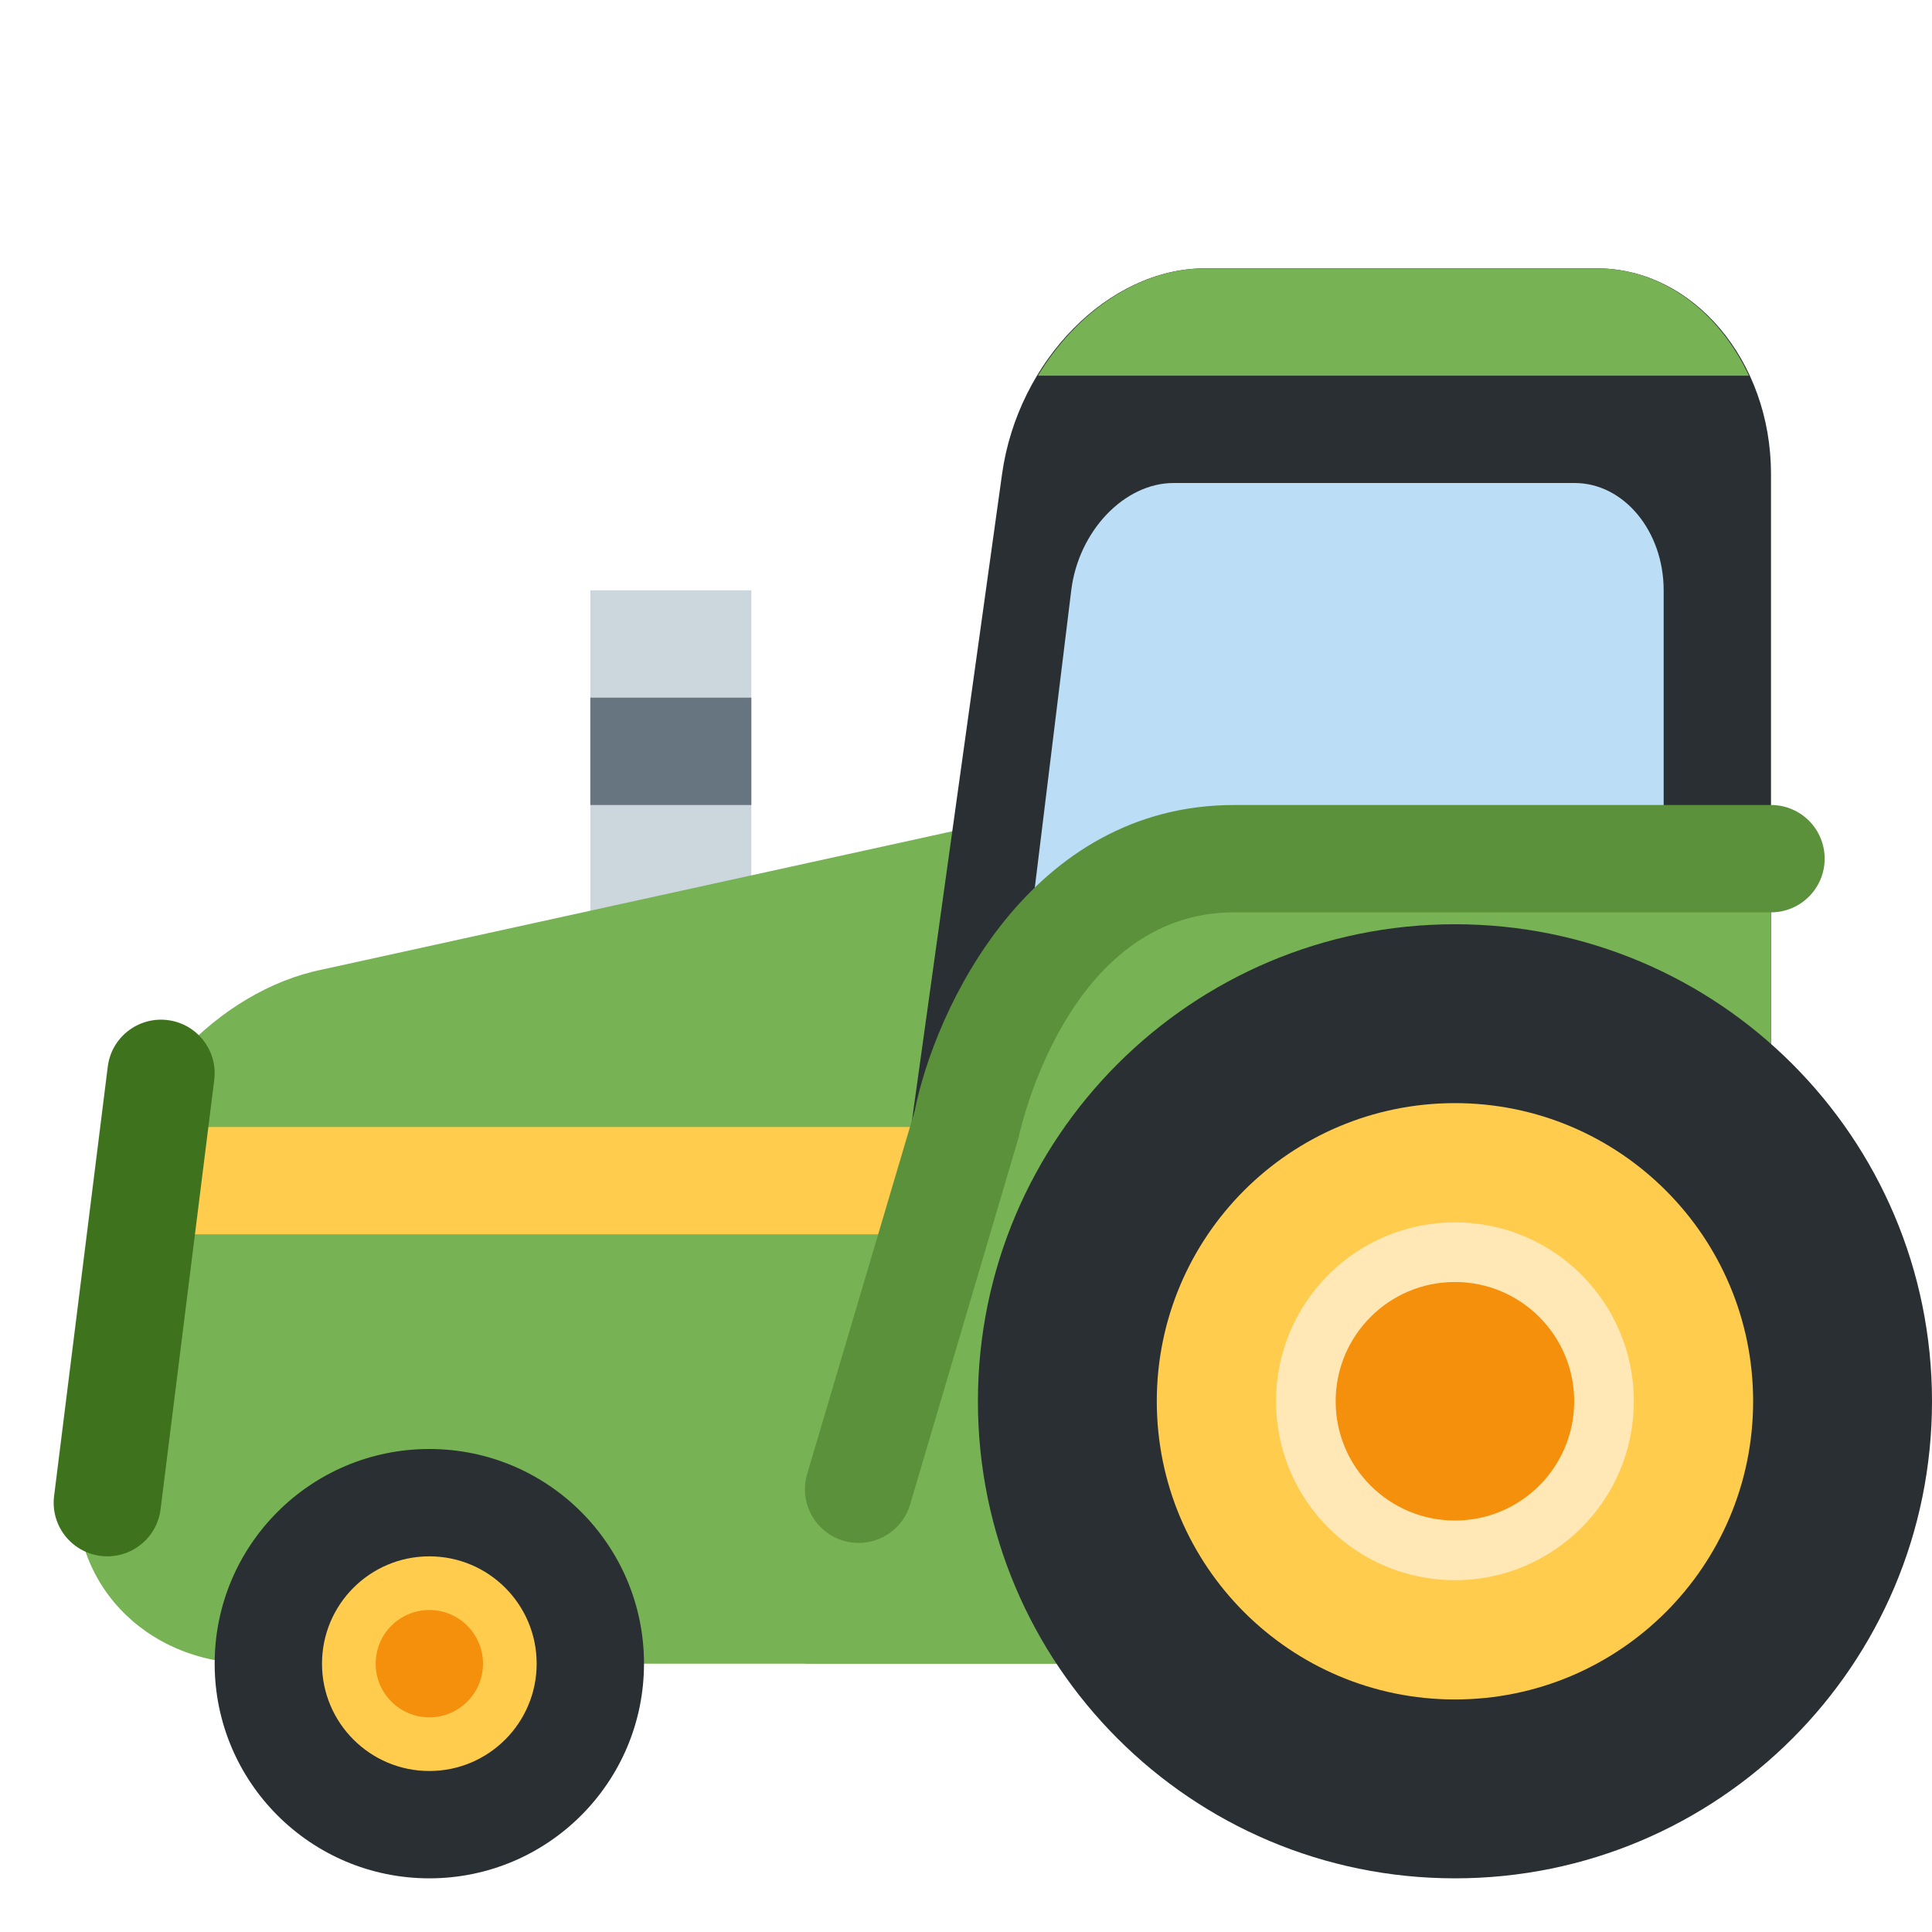
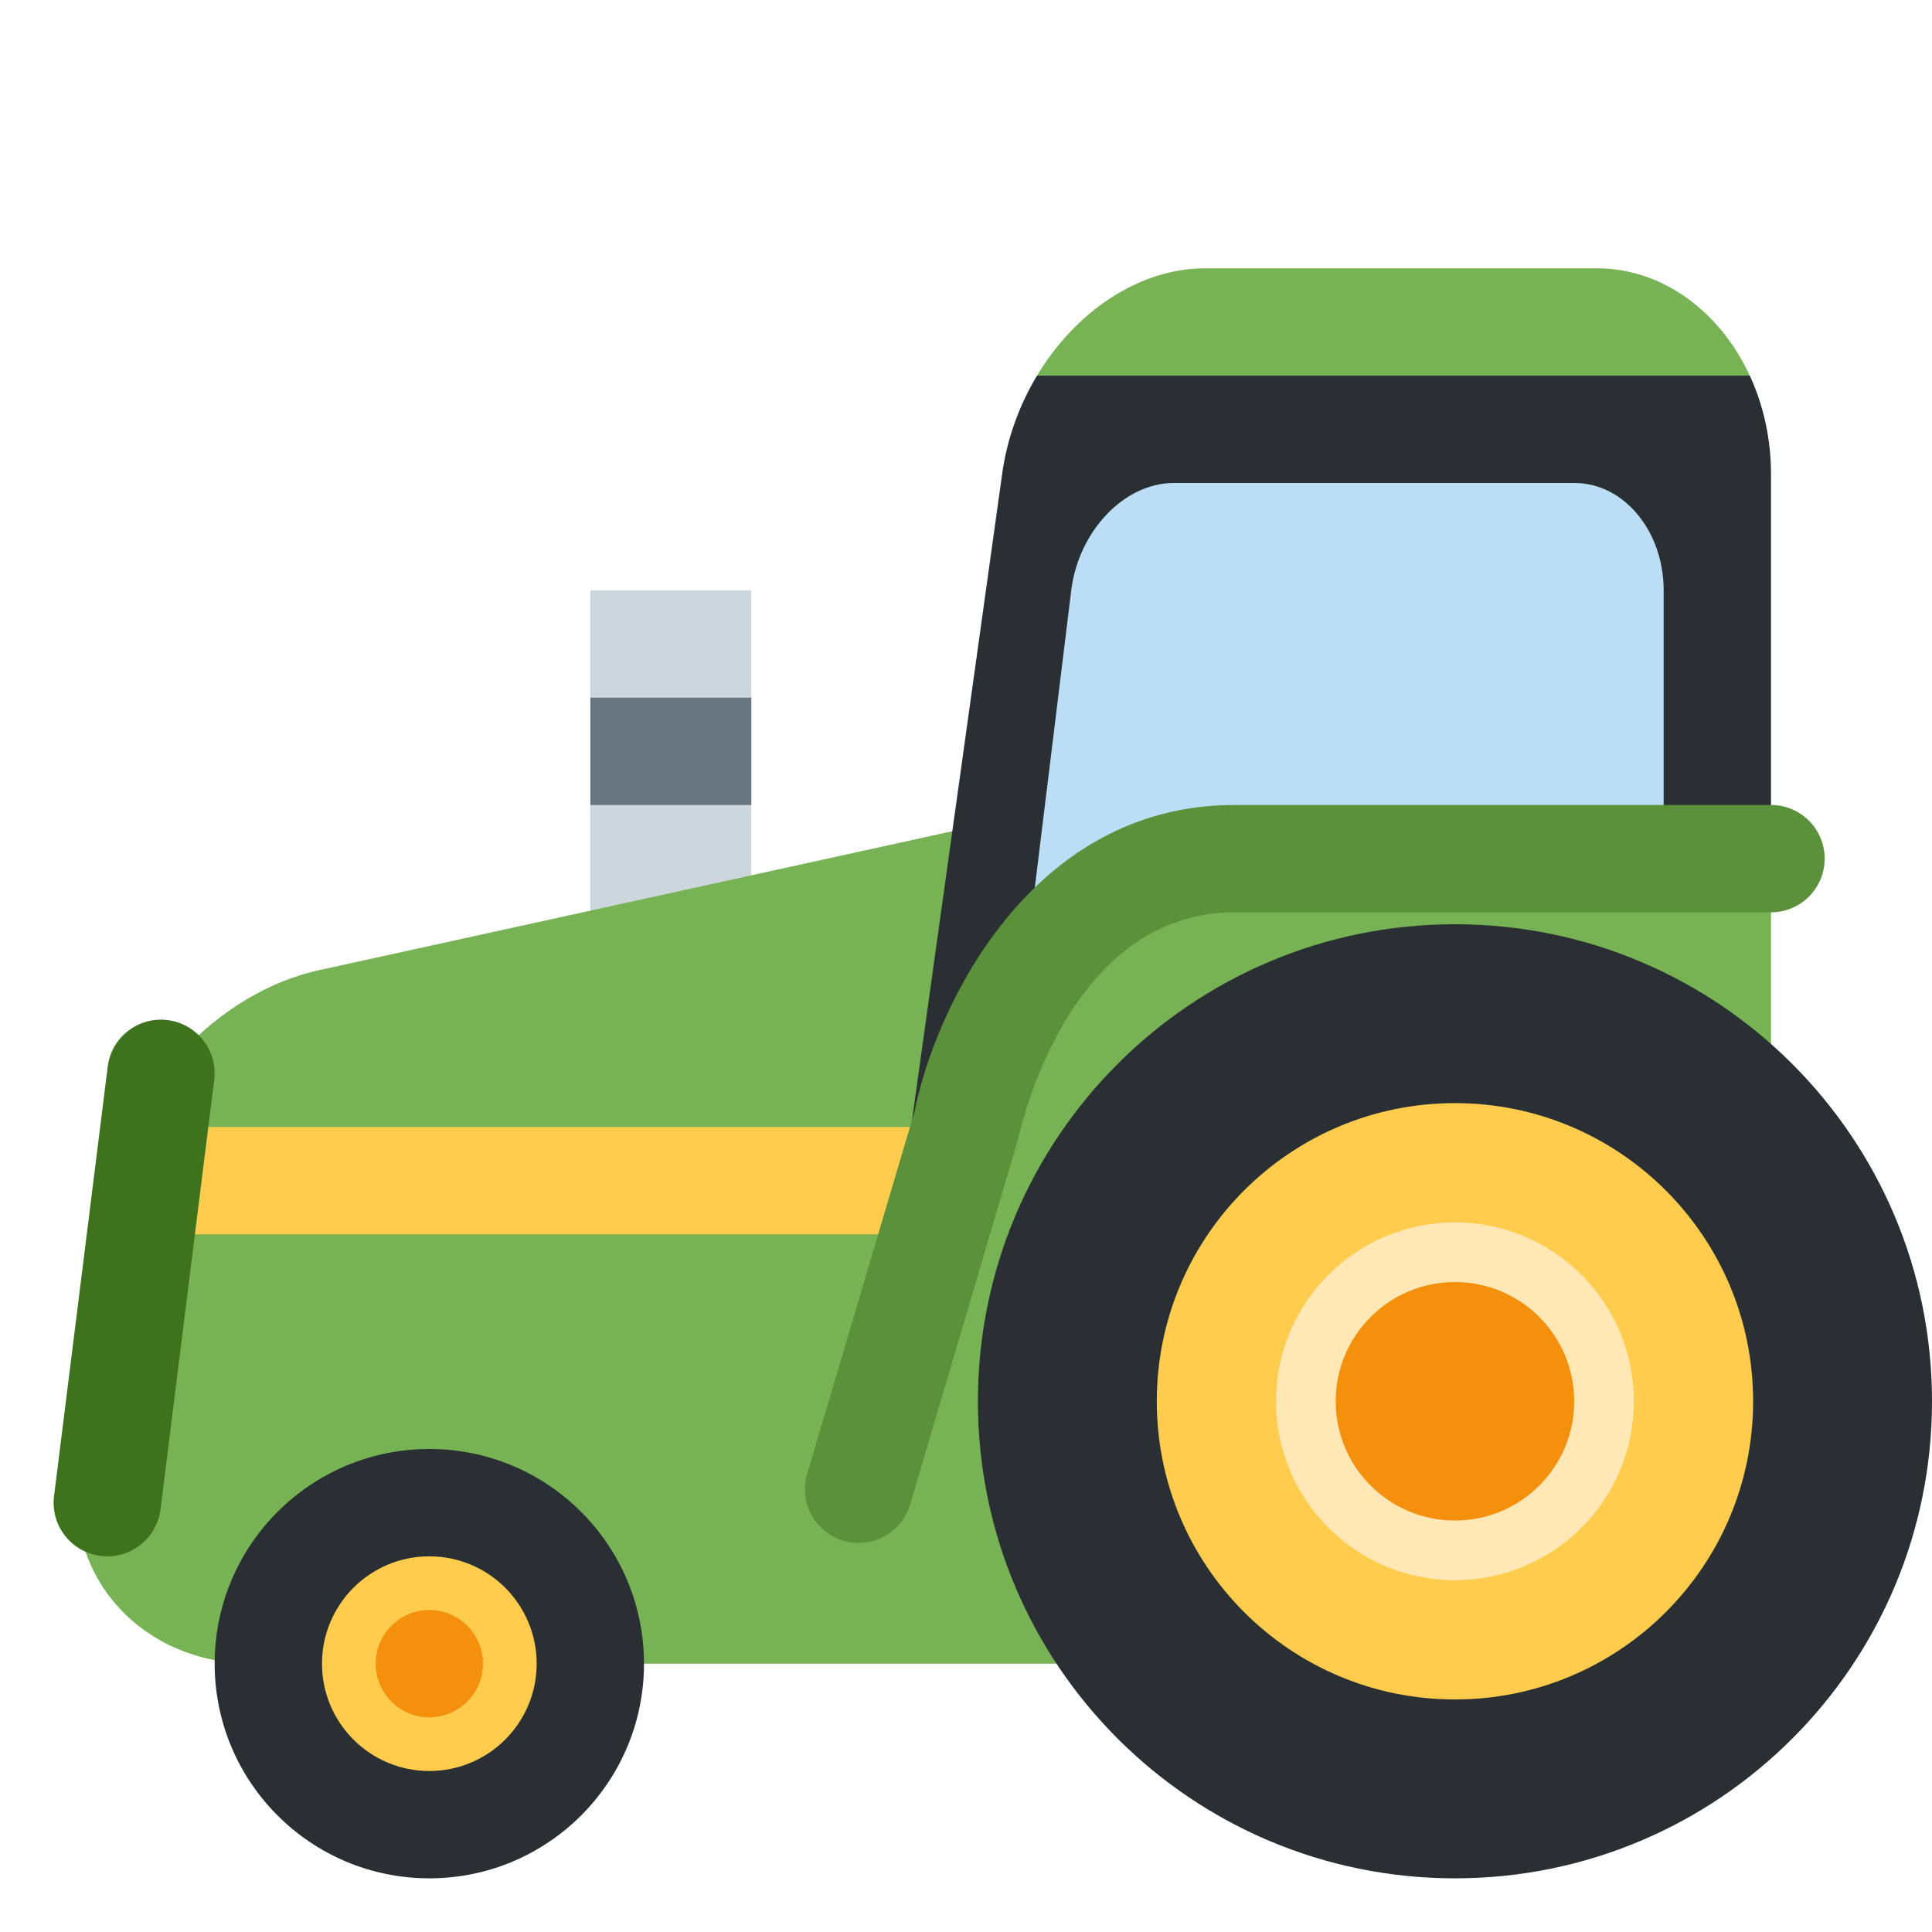
<svg xmlns="http://www.w3.org/2000/svg" viewBox="0 0 36 36">
-   <path fill="#CCD6DD" d="M11 11h3v9h-3z" />
-   <path fill="#77B255" d="M24 26.157C24 28.832 22.354 31 20.325 31H4.709c-2.029 0-3.488-1.565-3.258-3.494l.625-5.241c.23-1.93 1.992-3.808 3.928-4.199l14.628-3.21C22.496 14.413 24 16.219 24 18.893v7.264z" />
-   <path fill="#292F33" d="M16.535 24.167C16.239 26.283 17.791 28 20 28h9c2.209 0 4-1.717 4-3.833V8.833C33 6.716 31.547 5 29.755 5h-7.303c-1.792 0-3.484 1.716-3.78 3.833l-2.137 15.334z" />
-   <path fill="#BBDDF5" d="M18.245 25c-.135 1.104.65 2 1.755 2h9c1.104 0 2-.896 2-2V11c0-1.104-.743-2-1.66-2h-7.473c-.917 0-1.771.896-1.906 2l-1.716 14z" />
-   <path fill="#77B255" d="M15 21h18v10H15z" />
-   <path fill="#FFCC4D" d="M33 23H2l1-2h30z" />
-   <circle fill="#292F33" cx="8" cy="31" r="4" />
-   <circle fill="#FFCC4D" cx="8" cy="31" r="2" />
-   <path fill="#77B255" d="M33 16v4l-10 9-7-1 3-10 3-2z" />
-   <path fill="#292F33" d="M18.222 26.111c0-4.91 3.979-8.889 8.889-8.889 4.91 0 8.889 3.979 8.889 8.889C36 31.021 32.021 35 27.111 35c-4.91 0-8.889-3.979-8.889-8.889z" />
-   <path fill="#FFCC4D" d="M32.667 26.111c0 3.068-2.487 5.556-5.556 5.556-3.068 0-5.556-2.487-5.556-5.556 0-3.068 2.487-5.556 5.556-5.556 3.069.001 5.556 2.488 5.556 5.556z" />
-   <path fill="#FFE8B6" d="M30.444 26.111c0 1.841-1.492 3.333-3.333 3.333-1.842 0-3.334-1.492-3.334-3.333 0-1.842 1.492-3.334 3.334-3.334 1.841 0 3.333 1.493 3.333 3.334z" />
-   <path fill="#77B255" d="M32.588 7c-.552-1.187-1.606-2-2.833-2h-7.303c-1.227 0-2.395.813-3.112 2h13.248z" />
-   <path fill="#F4900C" d="M29.333 26.111c0 1.227-.995 2.222-2.222 2.222-1.227 0-2.223-.995-2.223-2.222 0-1.227.995-2.223 2.223-2.223 1.227.001 2.222.996 2.222 2.223z" />
-   <circle fill="#F4900C" cx="8" cy="31" r="1" />
-   <path fill="#66757F" d="M11 13h3v2h-3z" />
-   <path fill="#5C913B" d="M16 28.75c-.094 0-.19-.013-.285-.041-.529-.157-.832-.714-.675-1.243l2-6.75C17.421 18.796 19.188 15 23 15h10c.553 0 1 .448 1 1s-.447 1-1 1H23c-3.144 0-4.011 4.154-4.02 4.196l-2.021 6.838c-.129.435-.527.716-.959.716z" />
-   <path fill="#3E721D" d="M2.001 29c-.042 0-.083-.003-.125-.008-.548-.068-.937-.568-.868-1.116l1-8c.068-.549.569-.936 1.116-.868.548.068.937.568.868 1.116l-1 8c-.063.506-.494.876-.991.876z" />
+   <path fill="#ccd6dd" d="M 11,11 h3 v2 l -1,1 l 1,1 v5 h-3 v-5 l 1,-1 l -1,-1 v-2 Z" />
+   <path fill="#66757f" d="M 11,13 h3 v2 h-3 v-2 Z" />
+   <path d="M 24,26.157 a 3.675,4.843 0 01 -3.675,4.843 h-15.616 c -2.029,0 -3.488,-1.565 -3.257,-3.494 l 0.624,-5.242 c 0.231,-1.929 1.992,-3.807 3.928,-4.199 l 14.629,-3.21 c 1.863,-0.442 3.367,1.364 3.367,4.037 v7.265 Z" fill="#77b255" />
+   <path d="M 19.323,7 c 0.716,-1.192 1.899,-2 3.129,-2 h7.303 c 1.229,0 2.299,0.809 2.85,2 l -2,2 h-9.282 l -2,-2 Z" fill="#77b255" />
+   <path fill="#292f33" d="M 16.535,24.167 l 2.138,-15.333 c 0.092,-0.664 0.322,-1.289 0.65,-1.834 h13.282 c 0.251,0.545 0.395,1.17 0.395,1.834 v7.166 l -16.465,8.167 Z" />
+   <path d="M 18.245,25 l 1.716,-14 c 0.136,-1.104 0.989,-2 1.906,-2 h7.473 a 1.66,2 0 01 1.66,2 v14 a 2,2 0 01 -2,2 h-9 c -1.105,0 -1.89,-0.896 -1.755,-2 Z" fill="#bbddf5" />
+   <path d="M 3,21 h15 v2 h-16 l 1,-2 Z" fill="#ffcc4d" />
+   <path d="M 33,16 v13 h-10 l -7,-1 l 3,-10 l 3,-2 h11 Z" fill="#77b255" />
+   <circle r="4" cx="8" cy="31" fill="#292f33" />
+   <circle r="8.889" cx="27.111" cy="26.111" fill="#292f33" />
+   <circle r="2" cx="8" cy="31" fill="#ffcc4d" />
+   <circle r="5.556" cx="27.111" cy="26.111" fill="#ffcc4d" />
+   <circle r="3.333" cx="27.111" cy="26.111" fill="#ffe8b6" />
+   <circle r="1" cx="8" cy="31" fill="#f4900c" />
+   <circle r="2.222" cx="27.111" cy="26.111" fill="#f4900c" />
+   <path fill="#5C913B" d="M 16,28.75 c -0.094,0 -0.19,-0.013 -0.285,-0.041 c -0.529,-0.157 -0.832,-0.714 -0.675,-1.243 l 2,-6.75 c 0.381,-1.92 2.148,-5.716 5.96,-5.716 h10 c 0.553,0 1,0.448 1,1 s -0.447,1 -1,1 h-10 c -3.144,0 -4.011,4.154 -4.02,4.196 l -2.021,6.838 c -0.129,0.435 -0.527,0.716 -0.959,0.716 Z" />
+   <path fill="#3E721D" d="M 2,29 c -0.042,0 -0.083,-0.003 -0.125,-0.008 c -0.548,-0.068 -0.937,-0.568 -0.868,-1.116 l 1,-8 c 0.068,-0.549 0.569,-0.936 1.116,-0.868 c 0.548,0.068 0.937,0.568 0.868,1.116 l -1,8 c -0.063,0.506 -0.494,0.876 -0.991,0.876 Z" />
</svg>
